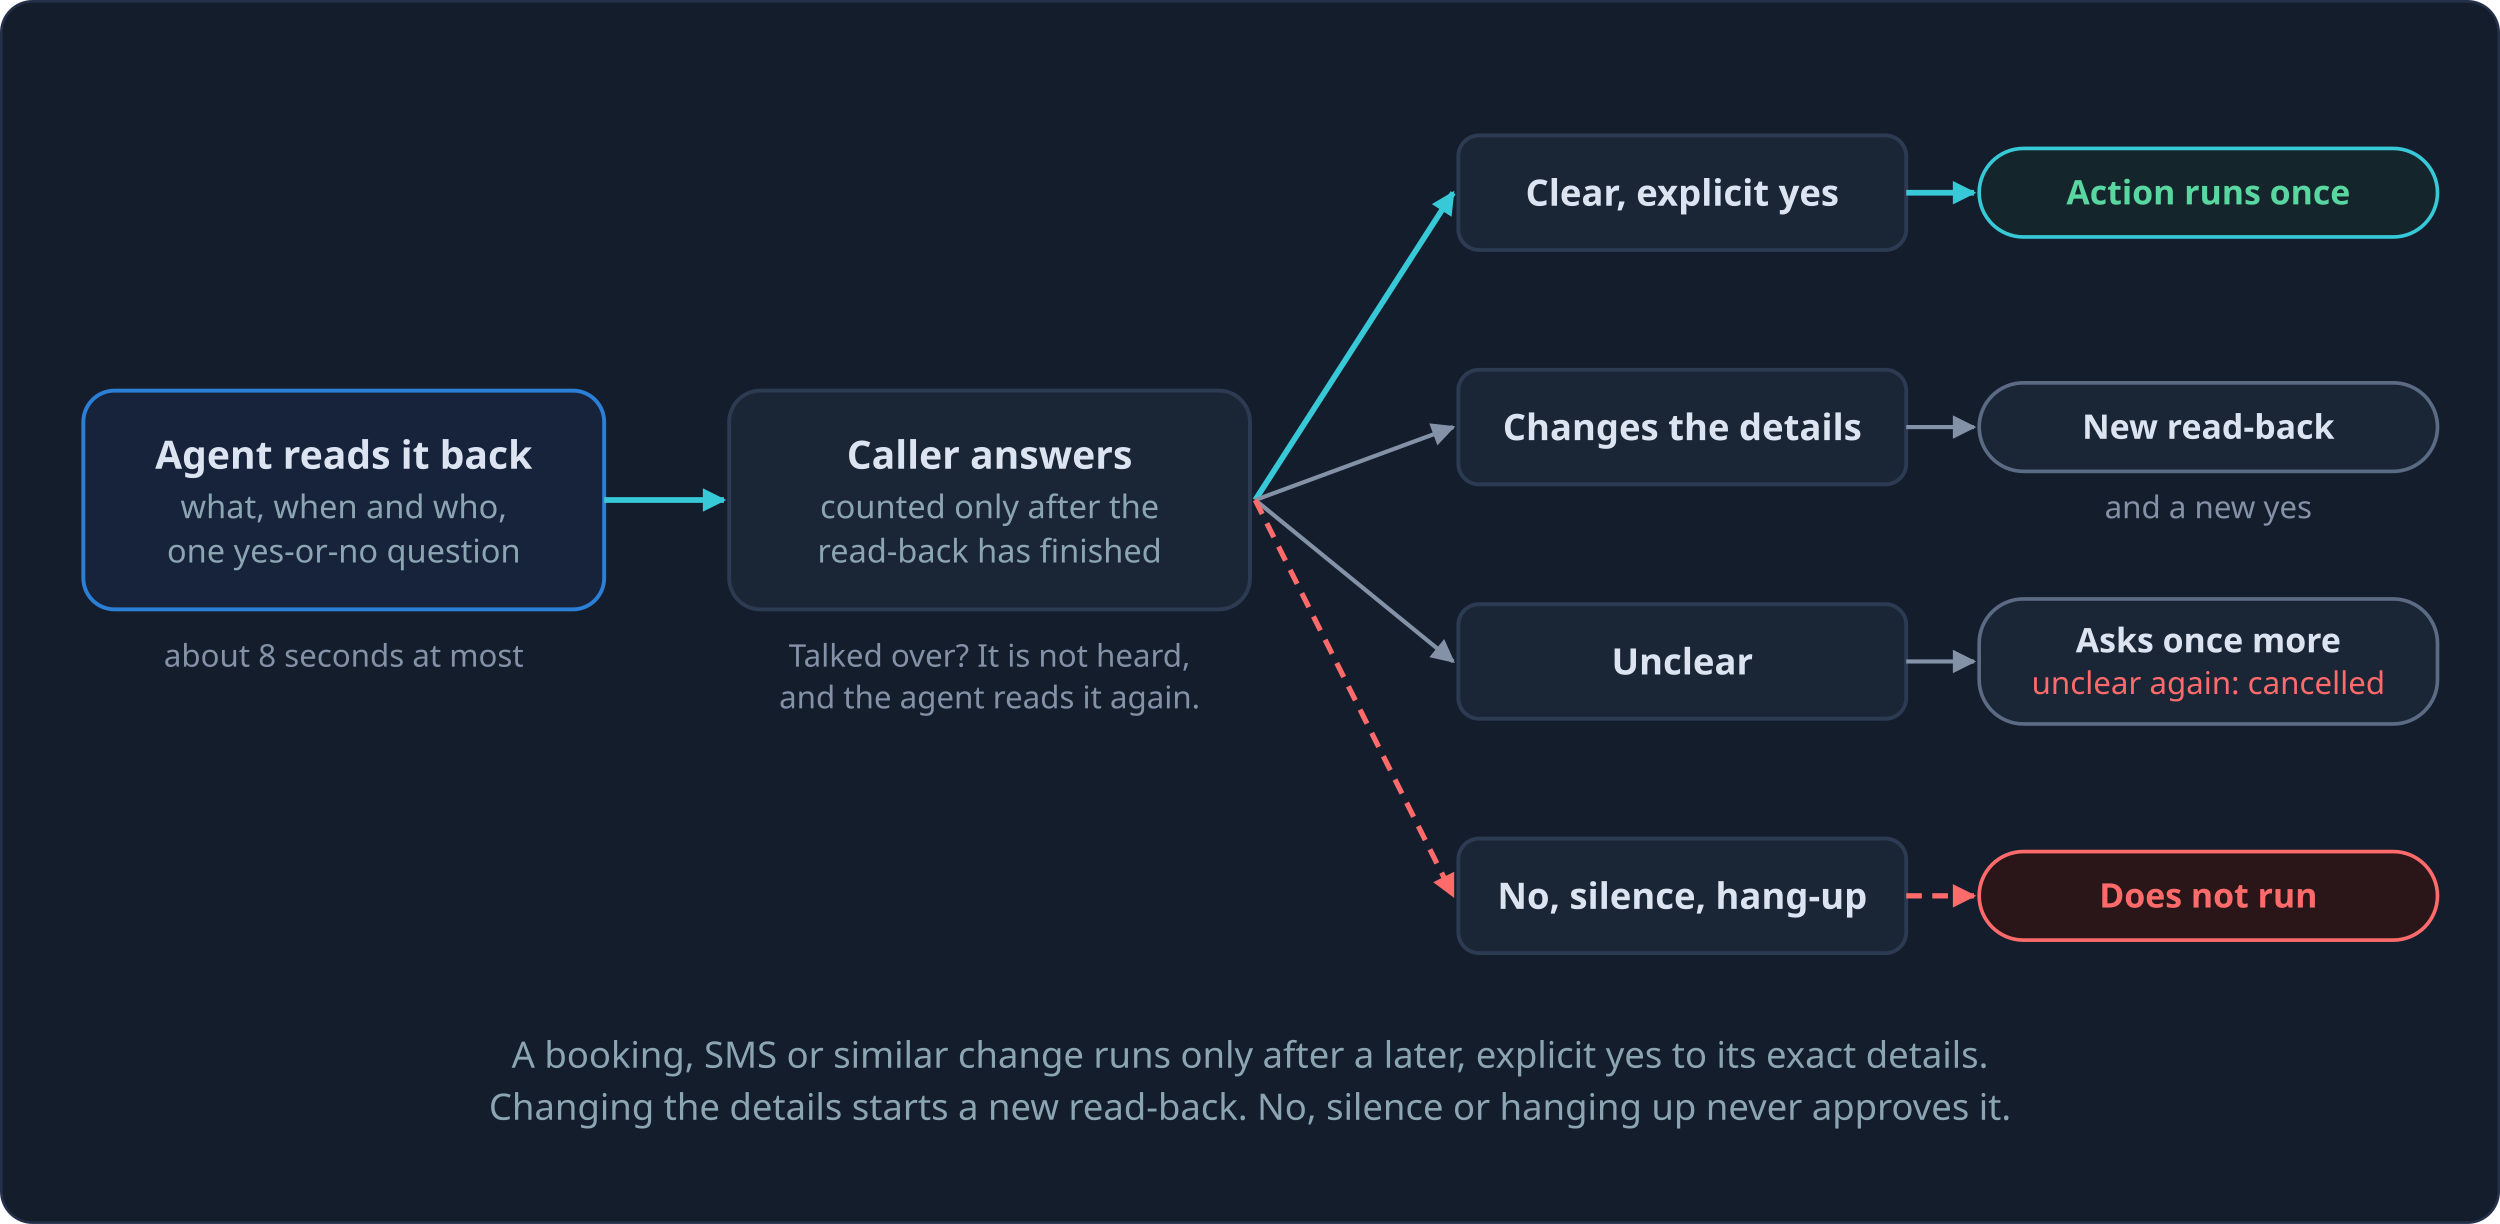
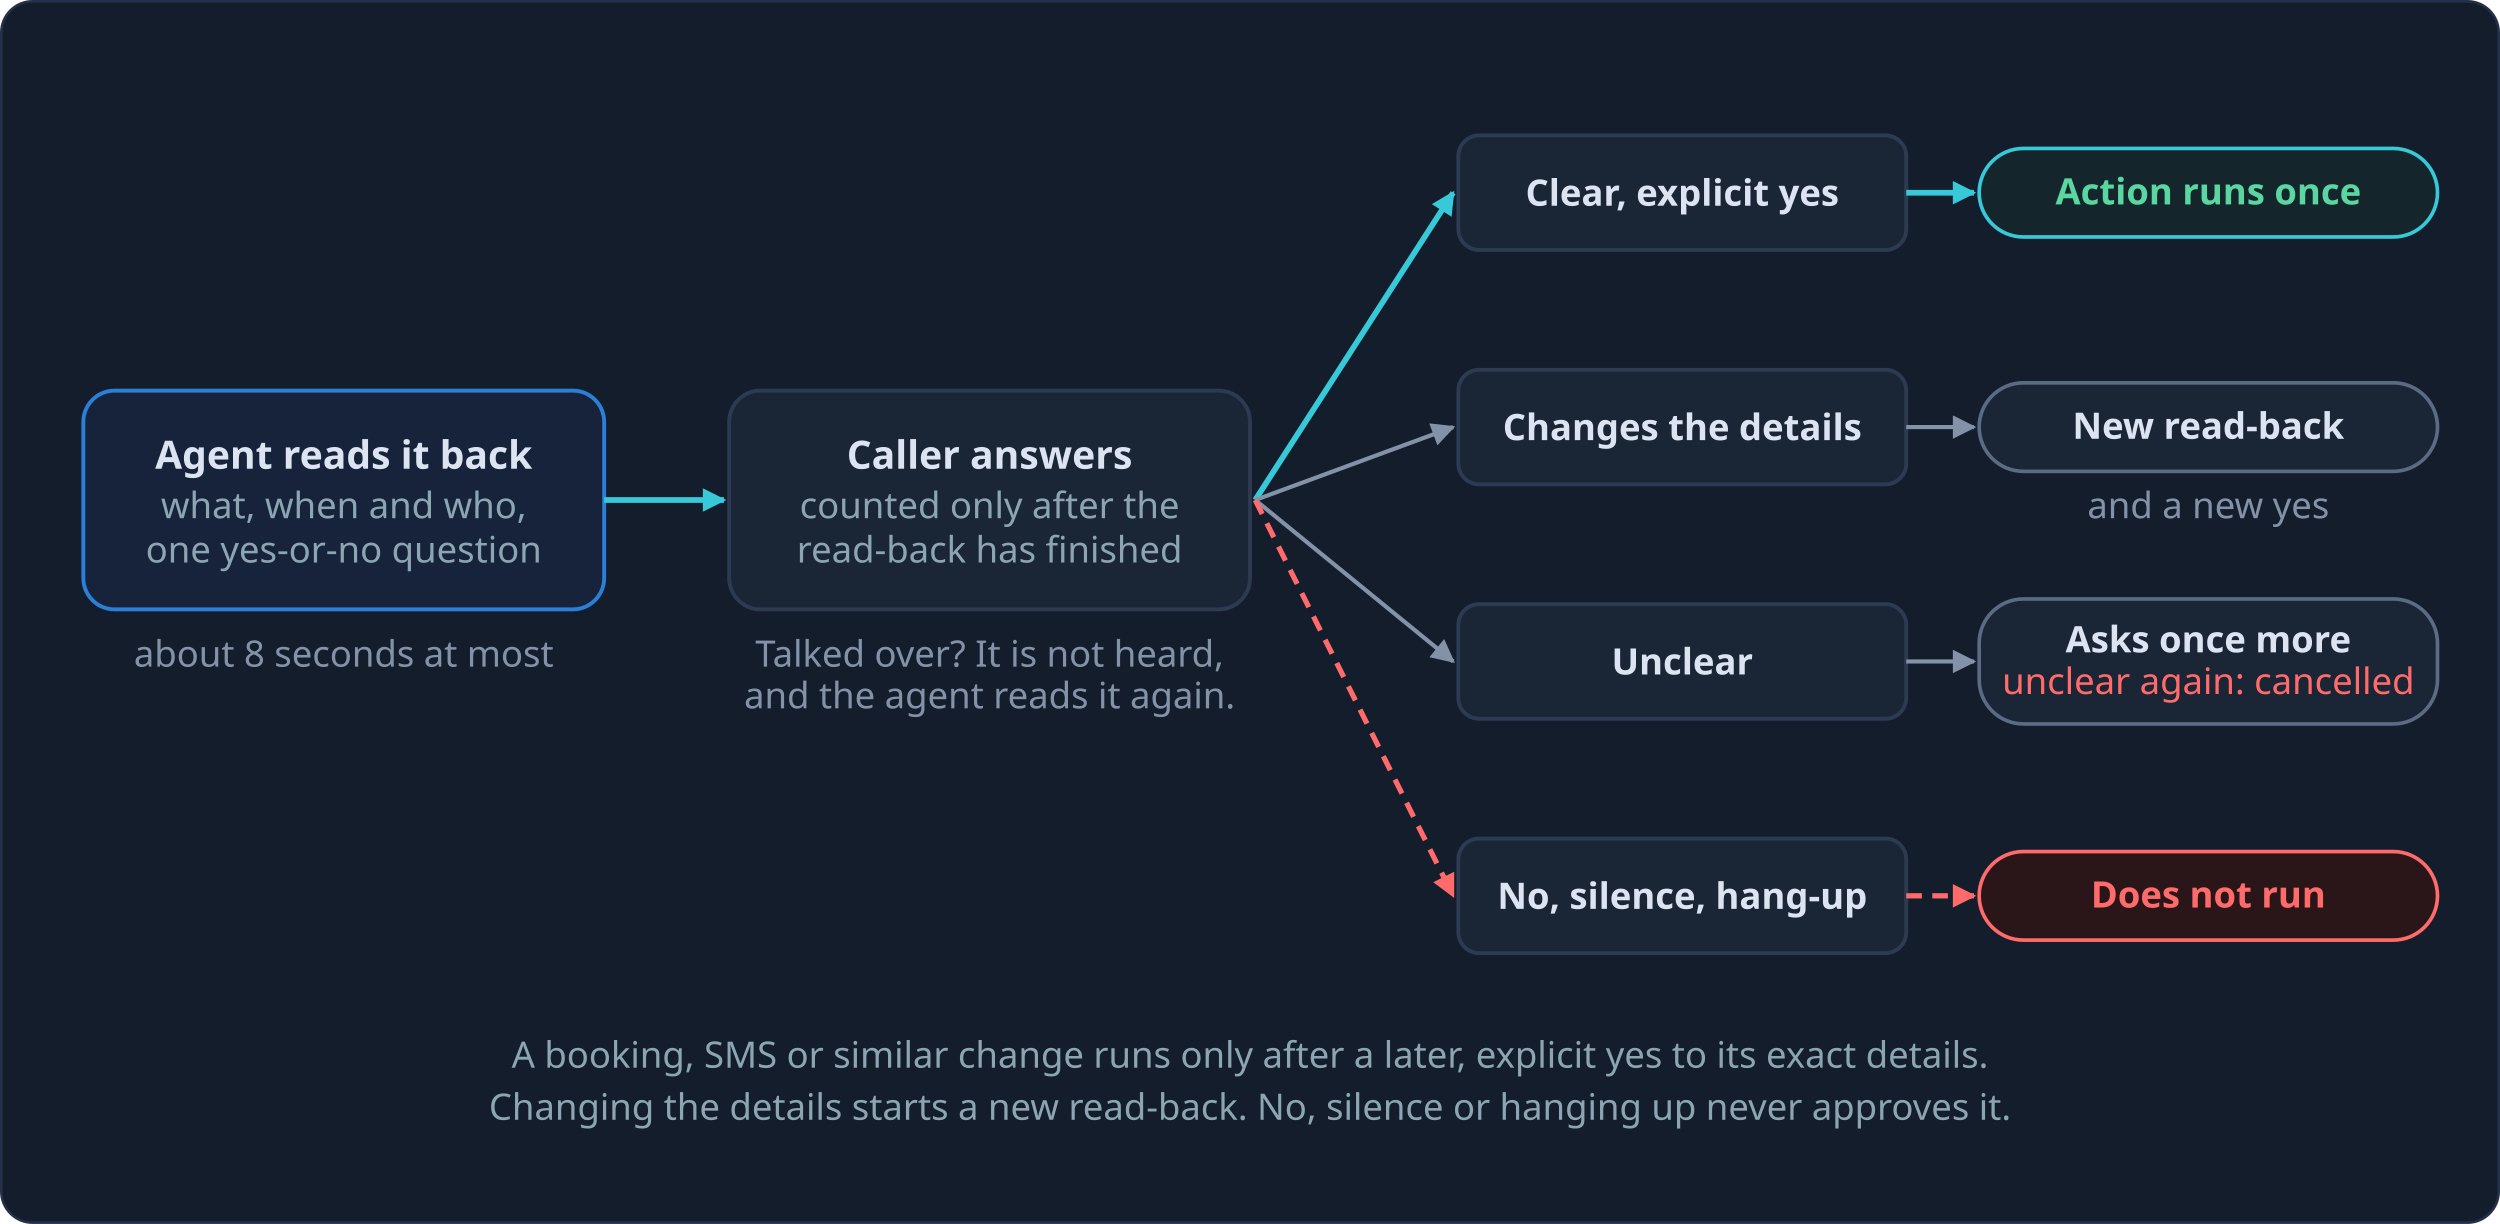
<svg xmlns="http://www.w3.org/2000/svg" viewBox="0 0 960 470" width="960" height="470" role="img">
  <defs>
    <marker id="am" viewBox="0 0 10 10" refX="9" refY="5" markerWidth="9" markerHeight="9" markerUnits="userSpaceOnUse" orient="auto">
      <path d="M0,0 L10,5 L0,10 z" fill="#37c9d8" />
    </marker>
    <marker id="ams" viewBox="0 0 10 10" refX="9" refY="5" markerWidth="9" markerHeight="9" markerUnits="userSpaceOnUse" orient="auto-start-reverse">
      <path d="M0,0 L10,5 L0,10 z" fill="#37c9d8" />
    </marker>
    <marker id="as" viewBox="0 0 10 10" refX="9" refY="5" markerWidth="9" markerHeight="9" markerUnits="userSpaceOnUse" orient="auto">
      <path d="M0,0 L10,5 L0,10 z" fill="#8492a8" />
    </marker>
    <marker id="ass" viewBox="0 0 10 10" refX="9" refY="5" markerWidth="9" markerHeight="9" markerUnits="userSpaceOnUse" orient="auto-start-reverse">
      <path d="M0,0 L10,5 L0,10 z" fill="#8492a8" />
    </marker>
    <marker id="af" viewBox="0 0 10 10" refX="9" refY="5" markerWidth="9" markerHeight="9" markerUnits="userSpaceOnUse" orient="auto">
      <path d="M0,0 L10,5 L0,10 z" fill="#ff6b6b" />
    </marker>
    <marker id="afs" viewBox="0 0 10 10" refX="9" refY="5" markerWidth="9" markerHeight="9" markerUnits="userSpaceOnUse" orient="auto-start-reverse">
      <path d="M0,0 L10,5 L0,10 z" fill="#ff6b6b" />
    </marker>
  </defs>
  <rect x="0.5" y="0.5" width="959" height="469" rx="12" fill="#141d2c" stroke="#243049" stroke-width="1" />
  <rect x="32" y="150" width="200" height="84" rx="12" fill="#16233a" stroke="#2b7fd6" stroke-width="1.5" />
  <text x="132.0" y="180.0" font-family="'Geist Variable', ui-sans-serif, system-ui, sans-serif" font-size="15" fill="#dbe4f0" font-weight="600" text-anchor="middle">Agent reads it back</text>
-   <text x="132.0" y="199.0" font-family="'Geist Variable', ui-sans-serif, system-ui, sans-serif" font-size="12.5" fill="#8ca5b2" text-anchor="middle">what, when and who,</text>
-   <text x="132.0" y="216.0" font-family="'Geist Variable', ui-sans-serif, system-ui, sans-serif" font-size="12.5" fill="#8ca5b2" text-anchor="middle">one yes-or-no question</text>
+   <text x="132.0" y="199.0" font-family="'Geist Variable', ui-sans-serif, system-ui, sans-serif" font-size="14" fill="#8ca5b2" text-anchor="middle">what, when and who,</text>
+   <text x="132.0" y="216.0" font-family="'Geist Variable', ui-sans-serif, system-ui, sans-serif" font-size="14" fill="#8ca5b2" text-anchor="middle">one yes-or-no question</text>
  <rect x="280" y="150" width="200" height="84" rx="12" fill="#1a2536" stroke="#2c3a52" stroke-width="1.5" />
  <text x="380.0" y="180.0" font-family="'Geist Variable', ui-sans-serif, system-ui, sans-serif" font-size="15" fill="#dbe4f0" font-weight="600" text-anchor="middle">Caller answers</text>
-   <text x="380.0" y="199.0" font-family="'Geist Variable', ui-sans-serif, system-ui, sans-serif" font-size="12.5" fill="#8ca5b2" text-anchor="middle">counted only after the</text>
-   <text x="380.0" y="216.0" font-family="'Geist Variable', ui-sans-serif, system-ui, sans-serif" font-size="12.5" fill="#8ca5b2" text-anchor="middle">read-back has finished</text>
+   <text x="380.0" y="199.0" font-family="'Geist Variable', ui-sans-serif, system-ui, sans-serif" font-size="14" fill="#8ca5b2" text-anchor="middle">counted only after the</text>
+   <text x="380.0" y="216.0" font-family="'Geist Variable', ui-sans-serif, system-ui, sans-serif" font-size="14" fill="#8ca5b2" text-anchor="middle">read-back has finished</text>
  <polyline points="232,192 278,192" fill="none" stroke="#37c9d8" stroke-width="2.2" stroke-linejoin="round" marker-end="url(#am)" />
-   <text x="132" y="256" font-family="'Geist Variable', ui-sans-serif, system-ui, sans-serif" font-size="12" fill="#8492a8" text-anchor="middle">about 8 seconds at most</text>
-   <text x="380" y="256" font-family="'Geist Variable', ui-sans-serif, system-ui, sans-serif" font-size="12" fill="#8492a8" text-anchor="middle">Talked over? It is not heard,</text>
-   <text x="380" y="272" font-family="'Geist Variable', ui-sans-serif, system-ui, sans-serif" font-size="12" fill="#8492a8" text-anchor="middle">and the agent reads it again.</text>
+   <text x="132" y="256" font-family="'Geist Variable', ui-sans-serif, system-ui, sans-serif" font-size="14" fill="#8492a8" text-anchor="middle">about 8 seconds at most</text>
+   <text x="380" y="256" font-family="'Geist Variable', ui-sans-serif, system-ui, sans-serif" font-size="14" fill="#8492a8" text-anchor="middle">Talked over? It is not heard,</text>
+   <text x="380" y="272" font-family="'Geist Variable', ui-sans-serif, system-ui, sans-serif" font-size="14" fill="#8492a8" text-anchor="middle">and the agent reads it again.</text>
  <rect x="560" y="52" width="172" height="44" rx="8" fill="#1a2536" stroke="#2c3a52" stroke-width="1.5" />
  <text x="646.0" y="79.0" font-family="'Geist Variable', ui-sans-serif, system-ui, sans-serif" font-size="14" fill="#dbe4f0" font-weight="600" text-anchor="middle">Clear, explicit yes</text>
  <rect x="560" y="142" width="172" height="44" rx="8" fill="#1a2536" stroke="#2c3a52" stroke-width="1.5" />
  <text x="646.0" y="169.0" font-family="'Geist Variable', ui-sans-serif, system-ui, sans-serif" font-size="14" fill="#dbe4f0" font-weight="600" text-anchor="middle">Changes the details</text>
  <rect x="560" y="232" width="172" height="44" rx="8" fill="#1a2536" stroke="#2c3a52" stroke-width="1.5" />
  <text x="646.0" y="259.0" font-family="'Geist Variable', ui-sans-serif, system-ui, sans-serif" font-size="14" fill="#dbe4f0" font-weight="600" text-anchor="middle">Unclear</text>
  <rect x="560" y="322" width="172" height="44" rx="8" fill="#1a2536" stroke="#2c3a52" stroke-width="1.5" />
  <text x="646.0" y="349.0" font-family="'Geist Variable', ui-sans-serif, system-ui, sans-serif" font-size="14" fill="#dbe4f0" font-weight="600" text-anchor="middle">No, silence, hang-up</text>
  <polyline points="482,192 558,74" fill="none" stroke="#37c9d8" stroke-width="2.2" stroke-linejoin="round" marker-end="url(#am)" />
  <polyline points="482,192 558,164" fill="none" stroke="#8492a8" stroke-width="1.6" stroke-linejoin="round" marker-end="url(#as)" />
  <polyline points="482,192 558,254" fill="none" stroke="#8492a8" stroke-width="1.6" stroke-linejoin="round" marker-end="url(#as)" />
  <polyline points="482,192 558,344" fill="none" stroke="#ff6b6b" stroke-width="2.0" stroke-dasharray="6 4" stroke-linejoin="round" marker-end="url(#af)" />
  <polyline points="732,74 758,74" fill="none" stroke="#37c9d8" stroke-width="2.2" stroke-linejoin="round" marker-end="url(#am)" />
  <rect x="760" y="57" width="176" height="34" rx="17.0" fill="#14262b" stroke="#37c9d8" stroke-width="1.4" />
-   <text x="848.0" y="78.5" font-family="'Geist Variable', ui-sans-serif, system-ui, sans-serif" font-size="13" fill="#5ad6a0" font-weight="600" text-anchor="middle">Action runs once</text>
+   <text x="848.0" y="78.5" font-family="'Geist Variable', ui-sans-serif, system-ui, sans-serif" font-size="14" fill="#5ad6a0" font-weight="600" text-anchor="middle">Action runs once</text>
  <polyline points="732,164 758,164" fill="none" stroke="#8492a8" stroke-width="1.6" stroke-linejoin="round" marker-end="url(#as)" />
  <rect x="760" y="147" width="176" height="34" rx="17.0" fill="#1a2536" stroke="#5b6b84" stroke-width="1.4" />
-   <text x="848.0" y="168.5" font-family="'Geist Variable', ui-sans-serif, system-ui, sans-serif" font-size="13" fill="#dbe4f0" font-weight="600" text-anchor="middle">New read-back</text>
-   <text x="848" y="199" font-family="'Geist Variable', ui-sans-serif, system-ui, sans-serif" font-size="12" fill="#8492a8" text-anchor="middle">and a new yes</text>
+   <text x="848.0" y="168.5" font-family="'Geist Variable', ui-sans-serif, system-ui, sans-serif" font-size="14" fill="#dbe4f0" font-weight="600" text-anchor="middle">New read-back</text>
+   <text x="848" y="199" font-family="'Geist Variable', ui-sans-serif, system-ui, sans-serif" font-size="14" fill="#8492a8" text-anchor="middle">and a new yes</text>
  <polyline points="732,254 758,254" fill="none" stroke="#8492a8" stroke-width="1.6" stroke-linejoin="round" marker-end="url(#as)" />
  <rect x="760" y="230" width="176" height="48" rx="17" fill="#1a2536" stroke="#5b6b84" stroke-width="1.4" />
-   <text x="848.0" y="250.5" font-family="'Geist Variable', ui-sans-serif, system-ui, sans-serif" font-size="13" fill="#dbe4f0" font-weight="600" text-anchor="middle">Asks once more</text>
-   <text x="848.0" y="266.5" font-family="'Geist Variable', ui-sans-serif, system-ui, sans-serif" font-size="12" fill="#ff6b6b" text-anchor="middle">unclear again: cancelled</text>
+   <text x="848.0" y="250.5" font-family="'Geist Variable', ui-sans-serif, system-ui, sans-serif" font-size="14" fill="#dbe4f0" font-weight="600" text-anchor="middle">Asks once more</text>
+   <text x="848.0" y="266.5" font-family="'Geist Variable', ui-sans-serif, system-ui, sans-serif" font-size="14" fill="#ff6b6b" text-anchor="middle">unclear again: cancelled</text>
  <polyline points="732,344 758,344" fill="none" stroke="#ff6b6b" stroke-width="2.0" stroke-dasharray="6 4" stroke-linejoin="round" marker-end="url(#af)" />
  <rect x="760" y="327" width="176" height="34" rx="17.0" fill="#2a1618" stroke="#ff6b6b" stroke-width="1.4" />
-   <text x="848.0" y="348.5" font-family="'Geist Variable', ui-sans-serif, system-ui, sans-serif" font-size="13" fill="#ff6b6b" font-weight="600" text-anchor="middle">Does not run</text>
+   <text x="848.0" y="348.5" font-family="'Geist Variable', ui-sans-serif, system-ui, sans-serif" font-size="14" fill="#ff6b6b" font-weight="600" text-anchor="middle">Does not run</text>
  <text x="480.0" y="410" font-family="'Geist Variable', ui-sans-serif, system-ui, sans-serif" font-size="14" fill="#8ca5b2" text-anchor="middle">A booking, SMS or similar change runs only after a later, explicit yes to its exact details.</text>
  <text x="480.0" y="430" font-family="'Geist Variable', ui-sans-serif, system-ui, sans-serif" font-size="14" fill="#8ca5b2" text-anchor="middle">Changing the details starts a new read-back. No, silence or hanging up never approves it.</text>
</svg>
